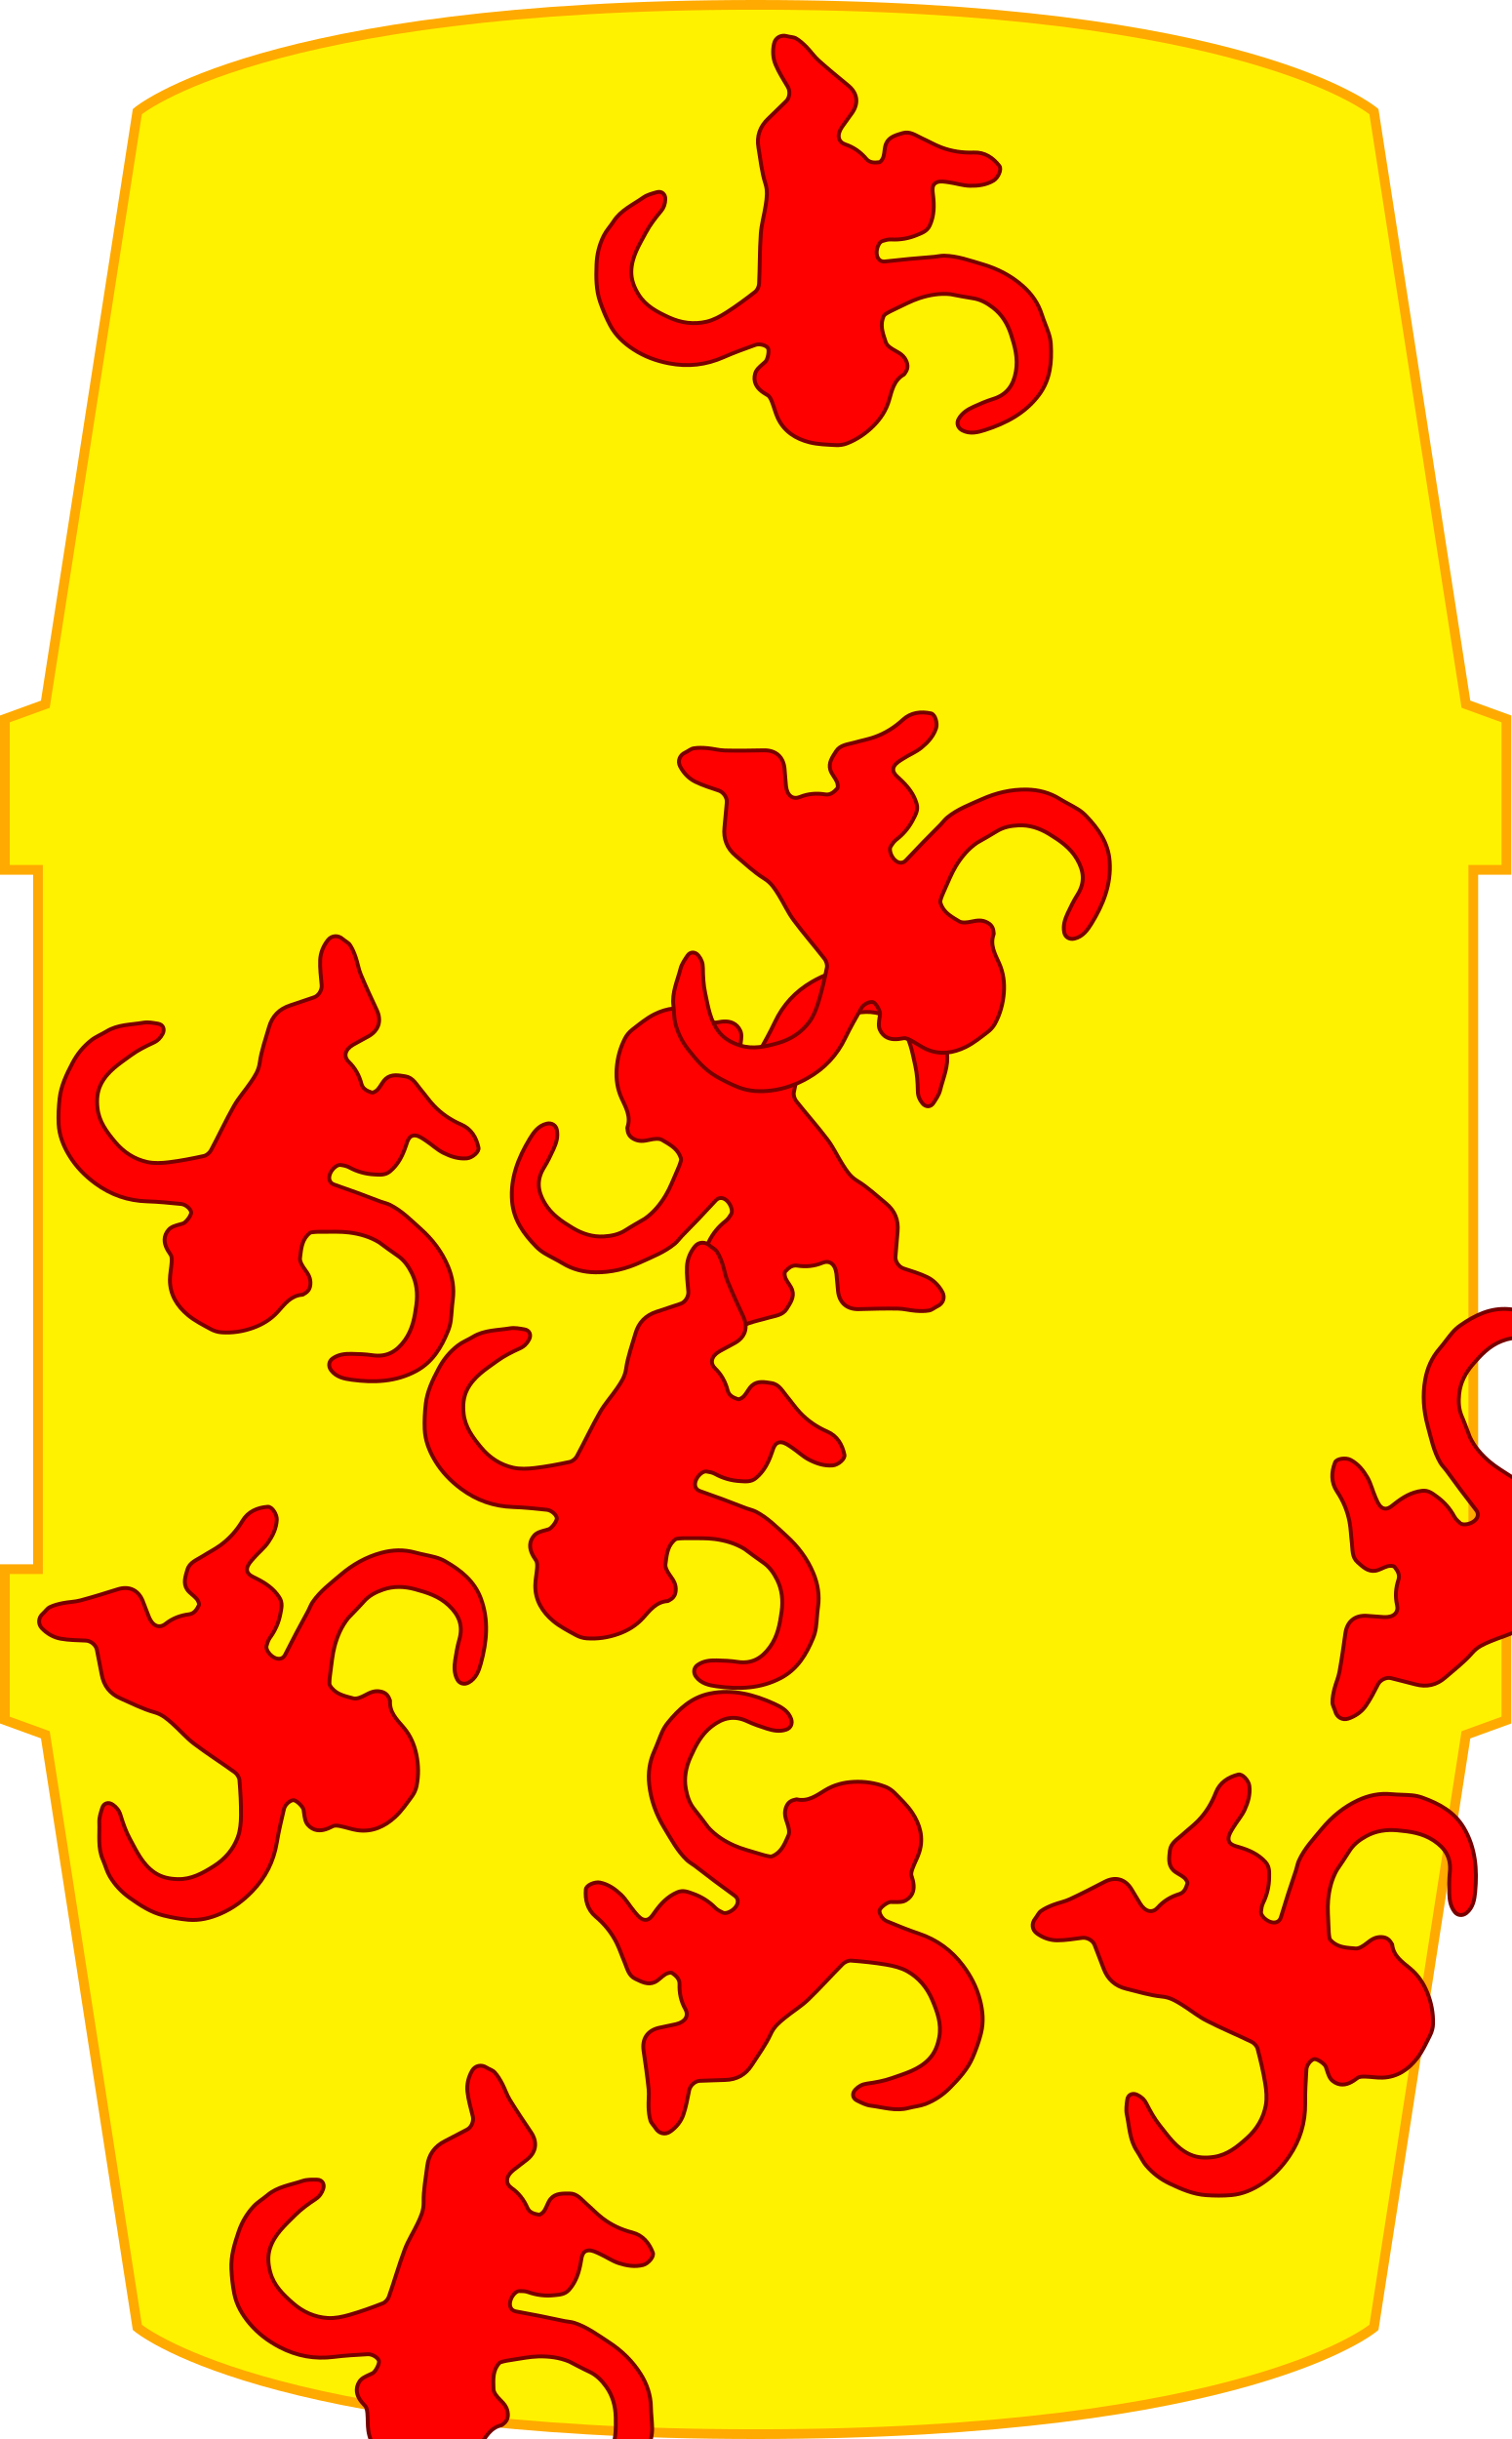
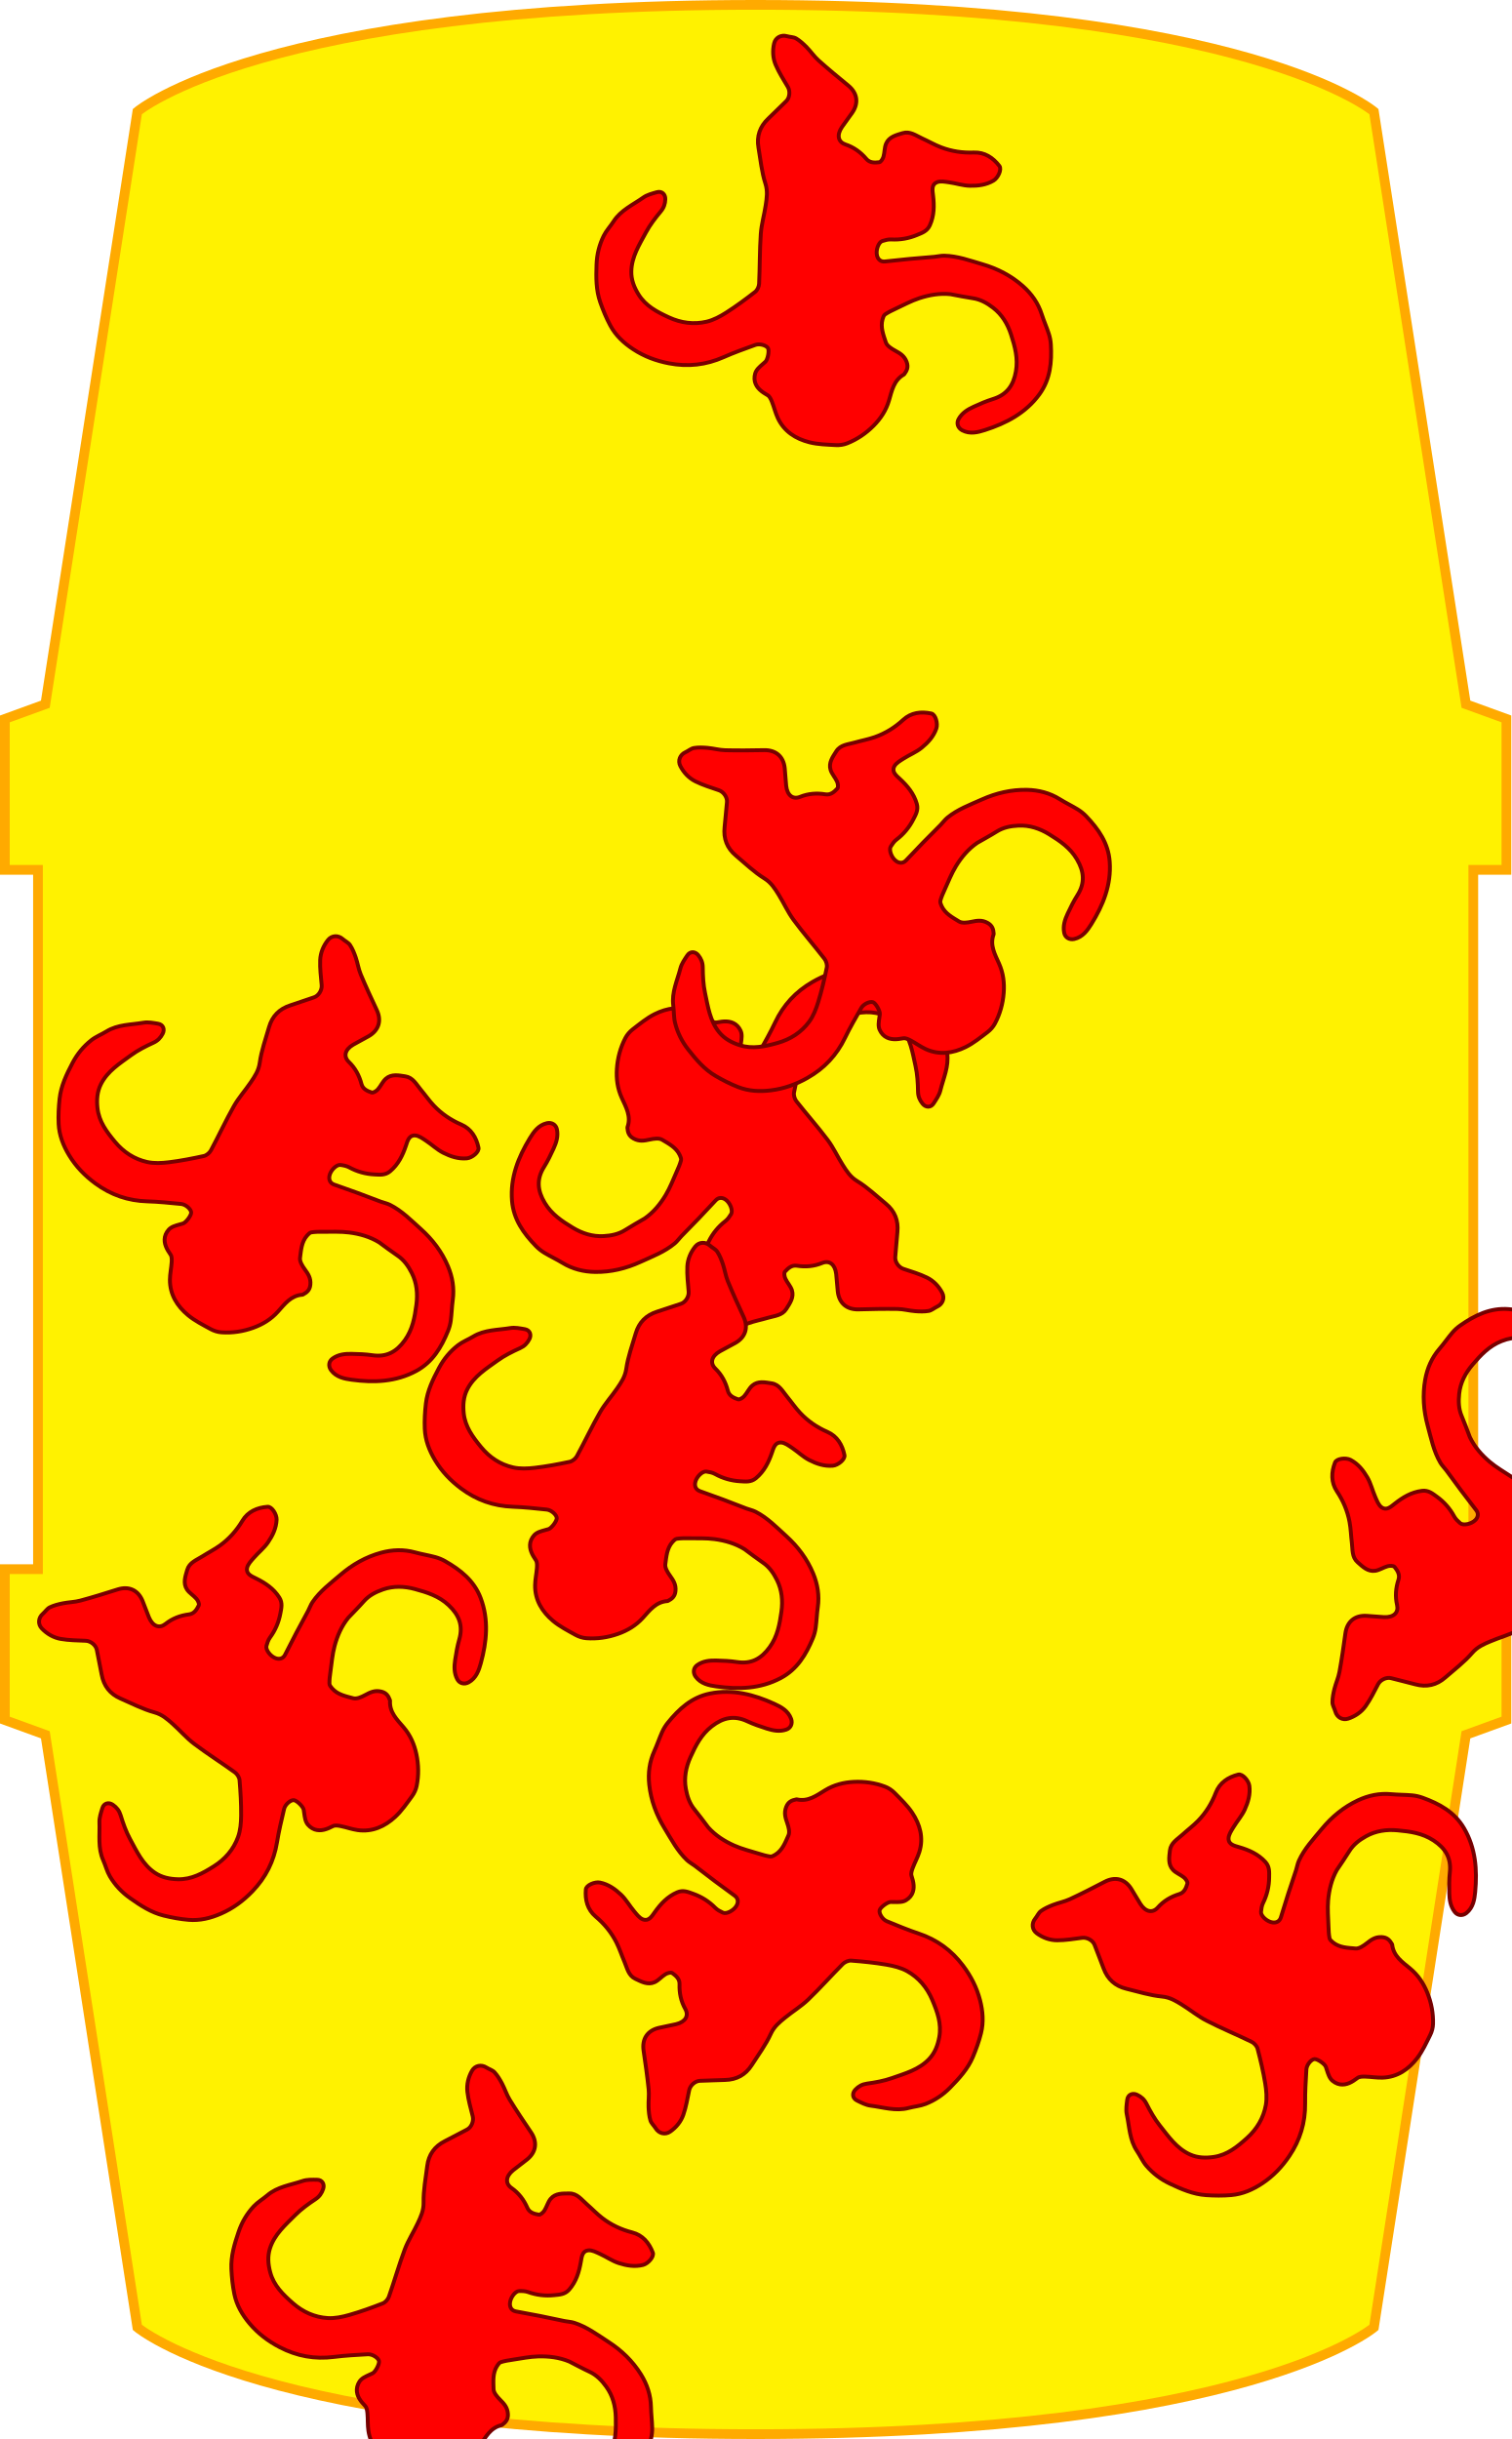
<svg xmlns="http://www.w3.org/2000/svg" viewBox="0 0 1554.198 2507.967">
  <defs>
    <path id="monkey" fill="#FF0000" stroke="#770000" stroke-width="4" d="M133.722,220.031c10.107-4.77,18.307-11.972,25.342-20.195 c5.798-6.776,10.334-14.642,15.308-22.105c2.24-3.361,4.466-6.79,6.126-10.449 c0.678-1.495,0.133-3.76-0.358-5.536c-2.319-8.395-9.225-13.42-15.265-18.615 c-2.792-2.401-8.242-2.518-12.419-2.31c-5.962,0.297-11.13,0.373-16.349-3.772 c-4.438-3.525-4.819-7.346-4.402-12.037c0.015-0.164,0.047-0.342,0.126-0.482 c5.848-10.377,1.904-20.637-0.779-30.701c-2.738-10.27-2.383-20.358,0.036-30.465 c2.585-10.803,7.16-20.821,13.855-29.675c2.286-3.023,5.503-5.7,8.854-7.49 c8.048-4.299,16.108-9.007,24.744-11.672c13.913-4.293,28.053-4.088,40.783,4.375 c4.943,3.285,9.155,7.65,13.926,11.221c2.116,1.584,4.822,3.462,7.208,3.394 c6.8-0.195,13.481,0.221,18.443,5.046c2.5,2.43,4.43,6.627,4.507,10.072 c0.098,4.349-1.918,8.758-3.097,13.12c-0.845,3.127,2.236,11.594,4.903,13.226 c2.791,1.708,9.885-0.033,12.942-3.838c7.305-9.092,14.684-18.166,21.335-27.733 c11.314-16.274,26.024-27.655,44.618-34.602 c12.693-4.742,25.469-7.214,39.026-6.755 c11.701,0.396,22.837,2.734,32.859,8.623 c7.435,4.369,14.496,9.522,21.173,14.998 c10.29,8.44,17.002,19.611,23.468,31.181 c5.169,9.25,8.129,18.829,9.039,29.053c0.526,5.914-0.795,11.97-0.949,17.971 c-0.354,13.759-8.164,24.828-13.326,36.798 c-1.928,4.47-5.685,8.275-9.073,11.956c-3.559,3.867-8.631,2.85-11.178-1.647 c-2.333-4.117-3.298-8.123-2.549-13.116c1.304-8.691,2.288-17.609,1.817-26.346 c-0.772-14.318-0.403-29.047-8.009-42.123 c-4.37-7.513-10.978-12.497-18.608-16.375 c-12.514-6.361-25.685-5.453-38.981-3.911 c-13.636,1.582-25.777,6.91-35.439,16.38 c-5.224,5.121-9.165,11.925-12.434,18.583 c-5.356,10.907-9.953,22.216-14.265,33.586c-1.003,2.644-0.495,6.719,0.899,9.273 c8.174,14.979,17.285,29.461,25.124,44.605 c4.578,8.844,7.154,18.702,11.049,27.927 c2.891,6.848,5.576,13.398,11.863,18.824 c9.412,8.122,17.015,18.362,25.253,27.817c7.8,8.953,10.049,19.215,6.895,30.725 c-2.26,8.245-4.187,16.581-6.413,24.836c-1.317,4.883,1.637,11.076,6.164,13.487 c7.607,4.05,15.444,7.859,22.426,12.833 c6.101,4.346,10.46,10.703,12.877,17.985 c1.971,5.937-1.472,11.642-7.436,13.251c-3.154,0.851-6.207,2.89-9.315,2.91 c-4.614,0.03-9.319-0.927-13.835-2.061c-5.88-1.476-11.504-4.129-17.432-5.227 c-13.145-2.435-26.389-4.371-39.634-6.218 c-11.907-1.661-18.69-9.534-18.011-21.694c0.336-6.02,1.055-12.019,1.372-18.04 c0.536-10.168-4.743-15.262-12.363-13.508 c-8.836,2.034-17.501,1.33-26.064-1.529c-5.236-1.749-9.476,1.103-13.124,3.978 c-1.344,1.059-1.38,4.847-0.789,7.064c1.174,4.407,4.038,8.466,4.68,12.89 c1.112,7.66-4.327,12.95-8.88,18.083c-5.296,5.97-13.083,4.979-20.089,5.836 c-7.088,0.868-14.293,1.006-21.294,2.294 c-11.362,2.089-21.821,6.468-31.575,12.941c-9.232,6.127-19.564,5.745-29.619,1.835 c-4.168-1.621-5.152-11.267-2.673-15.948c4.146-7.829,10.864-13.067,18.096-17.254 c6.162-3.568,13.43-5.173,20.035-8.046c3.821-1.662,8.367-3.313,10.686-6.397 c3.833-5.096-0.507-9.705-3.592-13.638 c-6.58-8.39-11.848-17.109-13.178-28.104c-0.803-6.641,2.934-10.897,6.113-15.277 c5.35-7.37,12.158-13.364,20.343-17.746c2.649-1.419,4.904-3.807,6.921-6.116 c2.681-3.07,1.008-11.713-3.332-15.796c-2.792-2.626-6.455-3.385-9.943-0.754 c-6.784,5.118-13.48,10.354-20.292,15.435 c-6.821,5.087-13.759,10.017-20.604,15.074c-2.719,2.009-5.121,4.52-8.015,6.208 c-11.791,6.877-25.067,9.455-38.056,12.939 c-15.683,4.207-31.486,5.337-47.428,2.445 c-11.765-2.134-22.486-6.806-31.675-14.777 c-5.338-4.631-11.2-8.654-16.566-13.254c-2.788-2.391-5.343-5.211-7.432-8.232 C8.425,214.512,0.584,198.644,2.215,179.517 c2.029-23.79,13.738-43.107,28.751-60.45 c4.888-5.646,10.862-11.827,19.799-12.347c4.937-0.288,8.93,2.855,9.171,7.797 c0.356,7.304-2.817,13.391-6.68,19.099c-3.983,5.886-8.129,11.735-12.831,17.045 c-9.84,11.113-10.677,22.788-5.363,36.44 c4.991,12.821,14.265,21.465,24.135,29.958 c8.647,7.44,18.515,12.57,29.905,13.827c7.733,0.853,15.524,0.669,22.998-2.521 C119.2,225.336,126.507,222.79,133.722,220.031z " />
  </defs>
  <path fill="#FFF200" stroke="#FFAA00" stroke-width="10" d="M777.099,2502.967c507.163,0,635.846-109.759,635.846-109.759 l94.62-609.353l41.633-15.139v-155.177h-34.063V894.428h34.063V739.251l-41.633-15.139 l-94.62-609.353c0,0-128.683-109.759-635.846-109.759S141.253,114.759,141.253,114.759 L46.633,724.112L5,739.251v155.177h34.063v719.112H5v155.177l41.633,15.139 l94.62,609.353C141.253,2393.208,269.936,2502.967,777.099,2502.967z " />
-   <use href="#monkey" transform="translate(521.7348 1014.567) rotate(8630.328 247.5639 184.2578)" />
-   <use href="#monkey" transform="translate(1300.15 1407.255) rotate(-7830.163 247.5639 184.2578)" />
+   <use href="#monkey" transform="translate(521.7348 1014.567) rotate(8630.466 247.5639 184.2578)" />
+   <use href="#monkey" transform="translate(1300.15 1407.255) rotate(-7830.167 247.5639 184.2578)" />
  <use href="#monkey" transform="translate(547.2241 1793.884) rotate(73.59489 247.5639 184.2578)" />
-   <use href="#monkey" transform="translate(1055.242 1833.81) rotate(-2735.458 247.5639 184.2578)" />
-   <use href="#monkey" transform="translate(235.158 2183.518) rotate(-4812.039 247.5639 184.2578)" />
+   <use href="#monkey" transform="translate(1055.242 1833.81) rotate(-2735.451 247.5639 184.2578)" />
+   <use href="#monkey" transform="translate(235.158 2183.518) rotate(-4812.059 247.5639 184.2578)" />
  <use href="#monkey" transform="translate(614.1723 89.67538) rotate(211.3198 247.5639 184.2578)" />
  <use href="#monkey" transform="translate(50.18383 1017.511) rotate(236.8459 247.5639 184.2578)" />
-   <use href="#monkey" transform="translate(426.4204 1332.457) rotate(7437.103 247.5639 184.2578)" />
-   <use href="#monkey" transform="translate(23.38748 1560.607) rotate(874.4977 247.5639 184.2578)" />
-   <use href="#monkey" transform="translate(650.6072 735.6579) rotate(5930.857 247.5639 184.2578)" />
+   <use href="#monkey" transform="translate(426.4204 1332.457) rotate(7437.202 247.5639 184.2578)" />
+   <use href="#monkey" transform="translate(23.38748 1560.607) rotate(874.4377 247.5639 184.2578)" />
+   <use href="#monkey" transform="translate(650.6072 735.6579) rotate(5930.958 247.5639 184.2578)" />
</svg>
